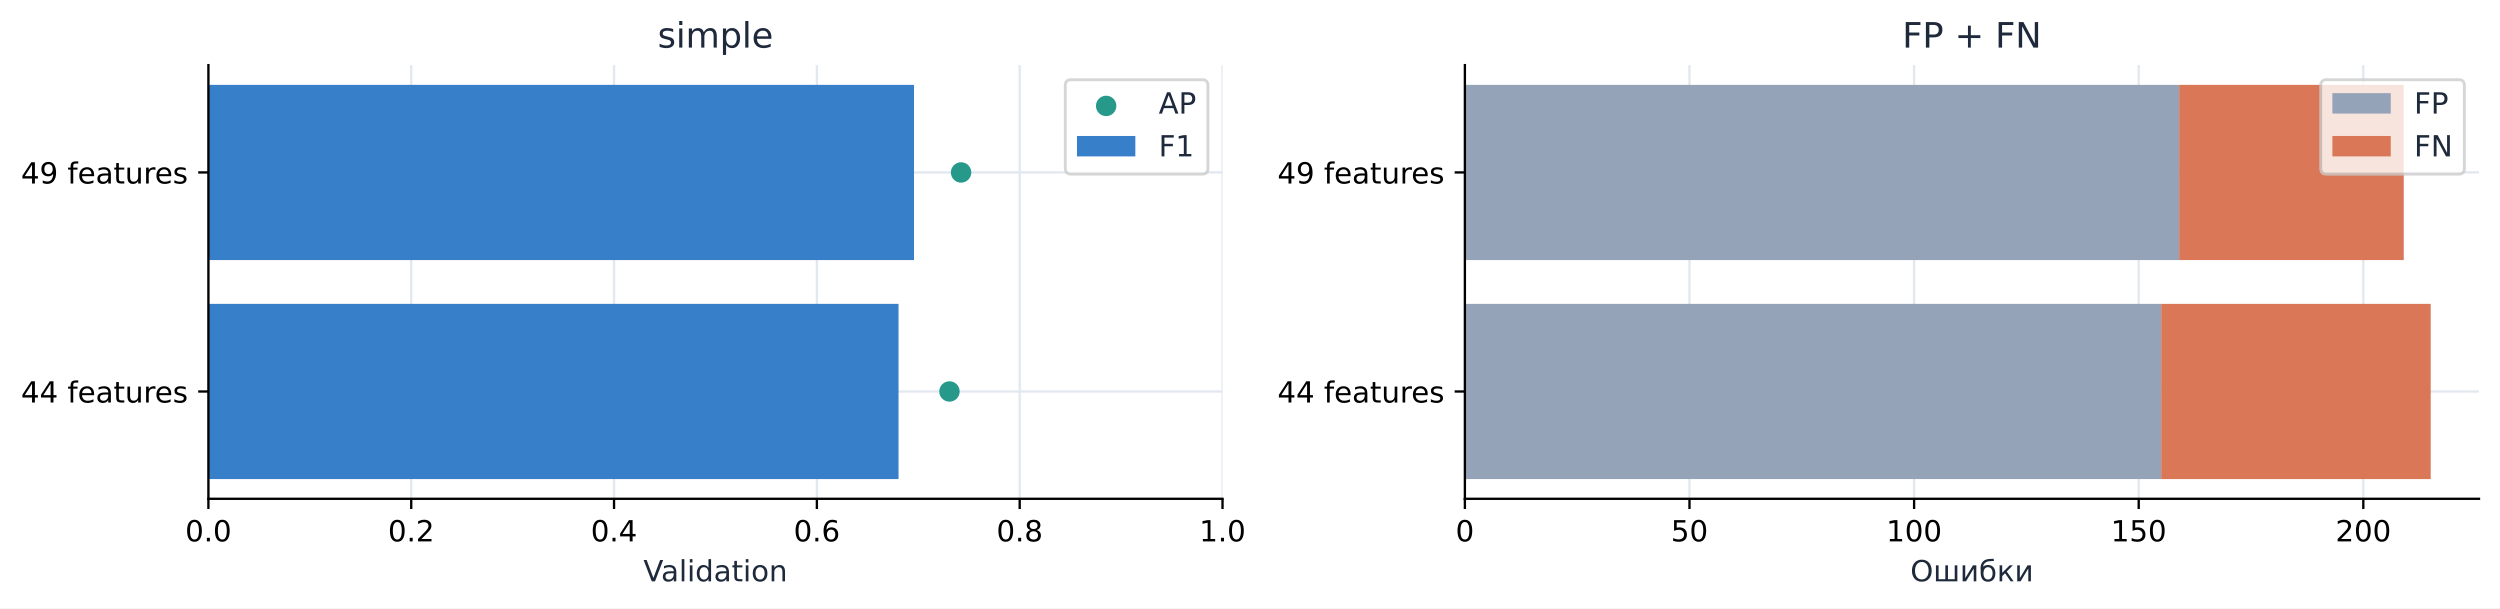
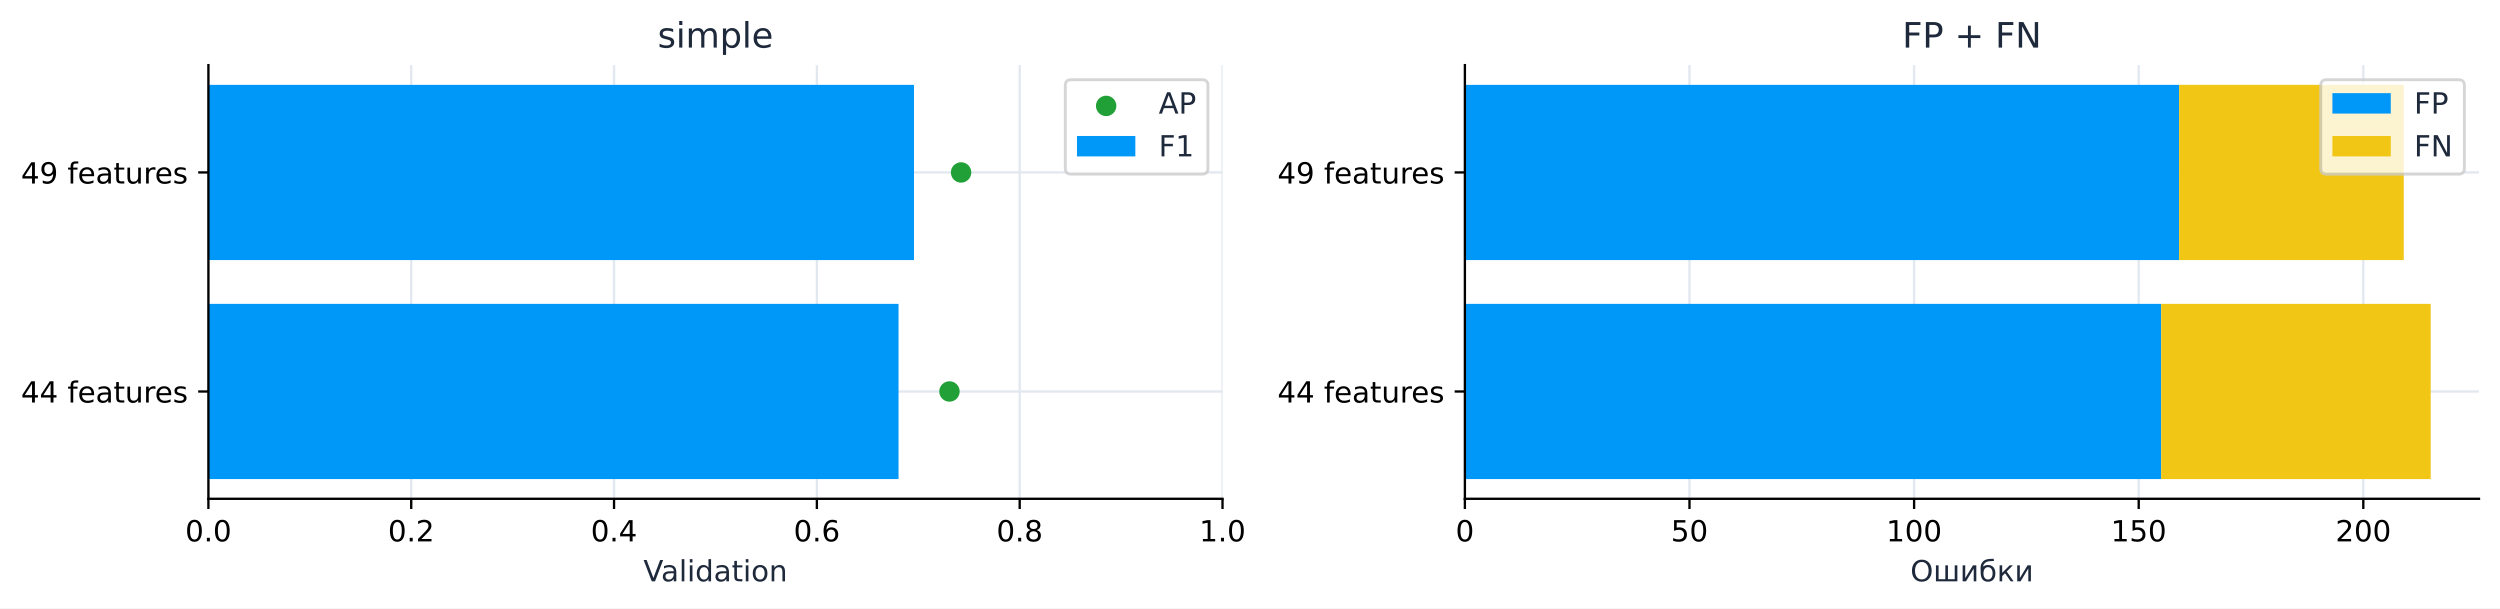
<svg xmlns="http://www.w3.org/2000/svg" xmlns:xlink="http://www.w3.org/1999/xlink" width="856.656pt" height="208.474pt" viewBox="0 0 856.656 208.474" version="1.1">
  <defs>
    <style type="text/css">*{stroke-linejoin: round; stroke-linecap: butt}</style>
  </defs>
  <g id="figure_1">
    <g id="patch_1">
      <path d="M 0 208.474 L 856.656 208.474 L 856.656 0 L 0 0 z " style="fill: #ffffff" />
    </g>
    <g id="axes_1">
      <g id="patch_2">
        <path d="M 71.411 170.918 L 418.909 170.918 L 418.909 22.318 L 71.411 22.318 z " style="fill: #ffffff" />
      </g>
      <g id="matplotlib.axis_1">
        <g id="xtick_1">
          <g id="line2d_1">
-             <path d="M 71.411 170.918 L 71.411 22.318 " clip-path="url(#p83255c971e)" style="fill: none; stroke: #e2e8f0; stroke-width: 0.8; stroke-linecap: square" />
+             <path d="M 71.411 170.918 L 71.411 22.318 " clip-path="url(#pd2bfc838ac)" style="fill: none; stroke: #e2e8f0; stroke-width: 0.8; stroke-linecap: square" />
          </g>
          <g id="line2d_2">
            <defs>
-               <path id="m214b850e9c" d="M 0 0 L 0 3.5 " style="stroke: #000000; stroke-width: 0.8" />
+               <path id="m2525413889" d="M 0 0 L 0 3.5 " style="stroke: #000000; stroke-width: 0.8" />
            </defs>
            <g>
-               <use xlink:href="#m214b850e9c" x="71.411" y="170.918" style="stroke: #000000; stroke-width: 0.8" />
+               <use xlink:href="#m2525413889" x="71.411" y="170.918" style="stroke: #000000; stroke-width: 0.8" />
            </g>
          </g>
          <g id="text_1">
            <text style="font-size: 10px; font-family: 'DejaVu Sans', 'Bitstream Vera Sans', 'Computer Modern Sans Serif', 'Lucida Grande', 'Verdana', 'Geneva', 'Lucid', 'Arial', 'Helvetica', 'Avant Garde', sans-serif; text-anchor: middle" x="71.411" y="185.517" transform="rotate(-0 71.41094 185.5166)">0.0</text>
          </g>
        </g>
        <g id="xtick_2">
          <g id="line2d_3">
-             <path d="M 140.91 170.918 L 140.91 22.318 " clip-path="url(#p83255c971e)" style="fill: none; stroke: #e2e8f0; stroke-width: 0.8; stroke-linecap: square" />
+             <path d="M 140.91 170.918 L 140.91 22.318 " clip-path="url(#pd2bfc838ac)" style="fill: none; stroke: #e2e8f0; stroke-width: 0.8; stroke-linecap: square" />
          </g>
          <g id="line2d_4">
            <g>
-               <use xlink:href="#m214b850e9c" x="140.91" y="170.918" style="stroke: #000000; stroke-width: 0.8" />
+               <use xlink:href="#m2525413889" x="140.91" y="170.918" style="stroke: #000000; stroke-width: 0.8" />
            </g>
          </g>
          <g id="text_2">
            <text style="font-size: 10px; font-family: 'DejaVu Sans', 'Bitstream Vera Sans', 'Computer Modern Sans Serif', 'Lucida Grande', 'Verdana', 'Geneva', 'Lucid', 'Arial', 'Helvetica', 'Avant Garde', sans-serif; text-anchor: middle" x="140.91" y="185.517" transform="rotate(-0 140.9105 185.5166)">0.2</text>
          </g>
        </g>
        <g id="xtick_3">
          <g id="line2d_5">
-             <path d="M 210.41 170.918 L 210.41 22.318 " clip-path="url(#p83255c971e)" style="fill: none; stroke: #e2e8f0; stroke-width: 0.8; stroke-linecap: square" />
+             <path d="M 210.41 170.918 L 210.41 22.318 " clip-path="url(#pd2bfc838ac)" style="fill: none; stroke: #e2e8f0; stroke-width: 0.8; stroke-linecap: square" />
          </g>
          <g id="line2d_6">
            <g>
-               <use xlink:href="#m214b850e9c" x="210.41" y="170.918" style="stroke: #000000; stroke-width: 0.8" />
+               <use xlink:href="#m2525413889" x="210.41" y="170.918" style="stroke: #000000; stroke-width: 0.8" />
            </g>
          </g>
          <g id="text_3">
            <text style="font-size: 10px; font-family: 'DejaVu Sans', 'Bitstream Vera Sans', 'Computer Modern Sans Serif', 'Lucida Grande', 'Verdana', 'Geneva', 'Lucid', 'Arial', 'Helvetica', 'Avant Garde', sans-serif; text-anchor: middle" x="210.41" y="185.517" transform="rotate(-0 210.41 185.5166)">0.4</text>
          </g>
        </g>
        <g id="xtick_4">
          <g id="line2d_7">
-             <path d="M 279.91 170.918 L 279.91 22.318 " clip-path="url(#p83255c971e)" style="fill: none; stroke: #e2e8f0; stroke-width: 0.8; stroke-linecap: square" />
+             <path d="M 279.91 170.918 L 279.91 22.318 " clip-path="url(#pd2bfc838ac)" style="fill: none; stroke: #e2e8f0; stroke-width: 0.8; stroke-linecap: square" />
          </g>
          <g id="line2d_8">
            <g>
-               <use xlink:href="#m214b850e9c" x="279.91" y="170.918" style="stroke: #000000; stroke-width: 0.8" />
+               <use xlink:href="#m2525413889" x="279.91" y="170.918" style="stroke: #000000; stroke-width: 0.8" />
            </g>
          </g>
          <g id="text_4">
            <text style="font-size: 10px; font-family: 'DejaVu Sans', 'Bitstream Vera Sans', 'Computer Modern Sans Serif', 'Lucida Grande', 'Verdana', 'Geneva', 'Lucid', 'Arial', 'Helvetica', 'Avant Garde', sans-serif; text-anchor: middle" x="279.91" y="185.517" transform="rotate(-0 279.9096 185.5166)">0.6</text>
          </g>
        </g>
        <g id="xtick_5">
          <g id="line2d_9">
-             <path d="M 349.409 170.918 L 349.409 22.318 " clip-path="url(#p83255c971e)" style="fill: none; stroke: #e2e8f0; stroke-width: 0.8; stroke-linecap: square" />
+             <path d="M 349.409 170.918 L 349.409 22.318 " clip-path="url(#pd2bfc838ac)" style="fill: none; stroke: #e2e8f0; stroke-width: 0.8; stroke-linecap: square" />
          </g>
          <g id="line2d_10">
            <g>
-               <use xlink:href="#m214b850e9c" x="349.409" y="170.918" style="stroke: #000000; stroke-width: 0.8" />
+               <use xlink:href="#m2525413889" x="349.409" y="170.918" style="stroke: #000000; stroke-width: 0.8" />
            </g>
          </g>
          <g id="text_5">
            <text style="font-size: 10px; font-family: 'DejaVu Sans', 'Bitstream Vera Sans', 'Computer Modern Sans Serif', 'Lucida Grande', 'Verdana', 'Geneva', 'Lucid', 'Arial', 'Helvetica', 'Avant Garde', sans-serif; text-anchor: middle" x="349.409" y="185.517" transform="rotate(-0 349.4091 185.5166)">0.8</text>
          </g>
        </g>
        <g id="xtick_6">
          <g id="line2d_11">
-             <path d="M 418.909 170.918 L 418.909 22.318 " clip-path="url(#p83255c971e)" style="fill: none; stroke: #e2e8f0; stroke-width: 0.8; stroke-linecap: square" />
+             <path d="M 418.909 170.918 L 418.909 22.318 " clip-path="url(#pd2bfc838ac)" style="fill: none; stroke: #e2e8f0; stroke-width: 0.8; stroke-linecap: square" />
          </g>
          <g id="line2d_12">
            <g>
-               <use xlink:href="#m214b850e9c" x="418.909" y="170.918" style="stroke: #000000; stroke-width: 0.8" />
+               <use xlink:href="#m2525413889" x="418.909" y="170.918" style="stroke: #000000; stroke-width: 0.8" />
            </g>
          </g>
          <g id="text_6">
            <text style="font-size: 10px; font-family: 'DejaVu Sans', 'Bitstream Vera Sans', 'Computer Modern Sans Serif', 'Lucida Grande', 'Verdana', 'Geneva', 'Lucid', 'Arial', 'Helvetica', 'Avant Garde', sans-serif; text-anchor: middle" x="418.909" y="185.517" transform="rotate(-0 418.9087 185.5166)">1.0</text>
          </g>
        </g>
        <g id="text_7">
          <text style="font-size: 10px; font-family: 'DejaVu Sans', 'Bitstream Vera Sans', 'Computer Modern Sans Serif', 'Lucida Grande', 'Verdana', 'Geneva', 'Lucid', 'Arial', 'Helvetica', 'Avant Garde', sans-serif; text-anchor: middle; fill: #1e293b" x="245.16" y="199.195" transform="rotate(-0 245.1598 199.1947)">Validation</text>
        </g>
      </g>
      <g id="matplotlib.axis_2">
        <g id="ytick_1">
          <g id="line2d_13">
-             <path d="M 71.411 134.143 L 418.909 134.143 " clip-path="url(#p83255c971e)" style="fill: none; stroke: #e2e8f0; stroke-width: 0.8; stroke-linecap: square" />
+             <path d="M 71.411 134.143 L 418.909 134.143 " clip-path="url(#pd2bfc838ac)" style="fill: none; stroke: #e2e8f0; stroke-width: 0.8; stroke-linecap: square" />
          </g>
          <g id="line2d_14">
            <defs>
-               <path id="mcf73e1ee2d" d="M 0 0 L -3.5 0 " style="stroke: #000000; stroke-width: 0.8" />
+               <path id="m42e5221860" d="M 0 0 L -3.5 0 " style="stroke: #000000; stroke-width: 0.8" />
            </defs>
            <g>
-               <use xlink:href="#mcf73e1ee2d" x="71.411" y="134.143" style="stroke: #000000; stroke-width: 0.8" />
+               <use xlink:href="#m42e5221860" x="71.411" y="134.143" style="stroke: #000000; stroke-width: 0.8" />
            </g>
          </g>
          <g id="text_8">
            <text style="font-size: 10px; font-family: 'DejaVu Sans', 'Bitstream Vera Sans', 'Computer Modern Sans Serif', 'Lucida Grande', 'Verdana', 'Geneva', 'Lucid', 'Arial', 'Helvetica', 'Avant Garde', sans-serif; text-anchor: end" x="64.411" y="137.943" transform="rotate(-0 64.41094 137.9426)">44 features</text>
          </g>
        </g>
        <g id="ytick_2">
          <g id="line2d_15">
-             <path d="M 71.411 59.093 L 418.909 59.093 " clip-path="url(#p83255c971e)" style="fill: none; stroke: #e2e8f0; stroke-width: 0.8; stroke-linecap: square" />
+             <path d="M 71.411 59.093 L 418.909 59.093 " clip-path="url(#pd2bfc838ac)" style="fill: none; stroke: #e2e8f0; stroke-width: 0.8; stroke-linecap: square" />
          </g>
          <g id="line2d_16">
            <g>
-               <use xlink:href="#mcf73e1ee2d" x="71.411" y="59.093" style="stroke: #000000; stroke-width: 0.8" />
+               <use xlink:href="#m42e5221860" x="71.411" y="59.093" style="stroke: #000000; stroke-width: 0.8" />
            </g>
          </g>
          <g id="text_9">
            <text style="font-size: 10px; font-family: 'DejaVu Sans', 'Bitstream Vera Sans', 'Computer Modern Sans Serif', 'Lucida Grande', 'Verdana', 'Geneva', 'Lucid', 'Arial', 'Helvetica', 'Avant Garde', sans-serif; text-anchor: end" x="64.411" y="62.892" transform="rotate(-0 64.41094 62.89209)">49 features</text>
          </g>
        </g>
      </g>
      <g id="patch_3">
-         <path d="M 71.411 164.164 L 307.895 164.164 L 307.895 104.123 L 71.411 104.123 z " clip-path="url(#p83255c971e)" style="fill: #377fc8" />
+         <path d="M 71.411 164.164 L 307.895 164.164 L 307.895 104.123 L 71.411 104.123 z " clip-path="url(#pd2bfc838ac)" style="fill: #0098f8" />
      </g>
      <g id="patch_4">
-         <path d="M 71.411 89.113 L 313.192 89.113 L 313.192 29.073 L 71.411 29.073 z " clip-path="url(#p83255c971e)" style="fill: #377fc8" />
+         <path d="M 71.411 89.113 L 313.192 89.113 L 313.192 29.073 L 71.411 29.073 z " clip-path="url(#pd2bfc838ac)" style="fill: #0098f8" />
      </g>
      <g id="patch_5">
        <path d="M 71.411 170.918 L 71.411 22.318 " style="fill: none; stroke: #000000; stroke-width: 0.8; stroke-linejoin: miter; stroke-linecap: square" />
      </g>
      <g id="patch_6">
        <path d="M 71.411 170.918 L 418.909 170.918 " style="fill: none; stroke: #000000; stroke-width: 0.8; stroke-linejoin: miter; stroke-linecap: square" />
      </g>
      <g id="PathCollection_1">
        <defs>
-           <path id="mf385882a28" d="M 0 3 C 0.796 3 1.559 2.684 2.121 2.121 C 2.684 1.559 3 0.796 3 0 C 3 -0.796 2.684 -1.559 2.121 -2.121 C 1.559 -2.684 0.796 -3 0 -3 C -0.796 -3 -1.559 -2.684 -2.121 -2.121 C -2.684 -1.559 -3 -0.796 -3 0 C -3 0.796 -2.684 1.559 -2.121 2.121 C -1.559 2.684 -0.796 3 0 3 z " style="stroke: #26998b" />
+           <path id="mfcdb65b474" d="M 0 3 C 0.796 3 1.559 2.684 2.121 2.121 C 2.684 1.559 3 0.796 3 0 C 3 -0.796 2.684 -1.559 2.121 -2.121 C 1.559 -2.684 0.796 -3 0 -3 C -0.796 -3 -1.559 -2.684 -2.121 -2.121 C -2.684 -1.559 -3 -0.796 -3 0 C -3 0.796 -2.684 1.559 -2.121 2.121 C -1.559 2.684 -0.796 3 0 3 z " style="stroke: #21a038" />
        </defs>
-         <g clip-path="url(#p83255c971e)">
-           <use xlink:href="#mf385882a28" x="325.346" y="134.143" style="fill: #26998b; stroke: #26998b" />
-           <use xlink:href="#mf385882a28" x="329.327" y="59.093" style="fill: #26998b; stroke: #26998b" />
+         <g clip-path="url(#pd2bfc838ac)">
+           <use xlink:href="#mfcdb65b474" x="325.346" y="134.143" style="fill: #21a038; stroke: #21a038" />
+           <use xlink:href="#mfcdb65b474" x="329.327" y="59.093" style="fill: #21a038; stroke: #21a038" />
        </g>
      </g>
      <g id="text_10">
        <text style="font-size: 12px; font-family: 'DejaVu Sans', 'Bitstream Vera Sans', 'Computer Modern Sans Serif', 'Lucida Grande', 'Verdana', 'Geneva', 'Lucid', 'Arial', 'Helvetica', 'Avant Garde', sans-serif; text-anchor: middle; fill: #1e293b" x="245.16" y="16.318" transform="rotate(-0 245.1598 16.31812)">simple</text>
      </g>
      <g id="legend_1">
        <g id="patch_7">
          <path d="M 367.038 59.674 L 411.909 59.674 Q 413.909 59.674 413.909 57.674 L 413.909 29.318 Q 413.909 27.318 411.909 27.318 L 367.038 27.318 Q 365.038 27.318 365.038 29.318 L 365.038 57.674 Q 365.038 59.674 367.038 59.674 z " style="fill: #ffffff; opacity: 0.8; stroke: #cccccc; stroke-linejoin: miter" />
        </g>
        <g id="PathCollection_2">
          <g>
-             <use xlink:href="#mf385882a28" x="379.038" y="36.292" style="fill: #26998b; stroke: #26998b" />
+             <use xlink:href="#mfcdb65b474" x="379.038" y="36.292" style="fill: #21a038; stroke: #21a038" />
          </g>
        </g>
        <g id="text_11">
          <text style="font-size: 10px; font-family: 'DejaVu Sans', 'Bitstream Vera Sans', 'Computer Modern Sans Serif', 'Lucida Grande', 'Verdana', 'Geneva', 'Lucid', 'Arial', 'Helvetica', 'Avant Garde', sans-serif; text-anchor: start; fill: #1e293b" x="397.038" y="38.917" transform="rotate(-0 397.0384 38.91656)">AP</text>
        </g>
        <g id="patch_8">
-           <path d="M 369.038 53.595 L 389.038 53.595 L 389.038 46.595 L 369.038 46.595 z " style="fill: #377fc8" />
+           <path d="M 369.038 53.595 L 389.038 53.595 L 389.038 46.595 L 369.038 46.595 z " style="fill: #0098f8" />
        </g>
        <g id="text_12">
          <text style="font-size: 10px; font-family: 'DejaVu Sans', 'Bitstream Vera Sans', 'Computer Modern Sans Serif', 'Lucida Grande', 'Verdana', 'Geneva', 'Lucid', 'Arial', 'Helvetica', 'Avant Garde', sans-serif; text-anchor: start; fill: #1e293b" x="397.038" y="53.595" transform="rotate(-0 397.0384 53.59469)">F1</text>
        </g>
      </g>
    </g>
    <g id="axes_2">
      <g id="patch_9">
        <path d="M 501.959 170.918 L 849.456 170.918 L 849.456 22.318 L 501.959 22.318 z " style="fill: #ffffff" />
      </g>
      <g id="matplotlib.axis_3">
        <g id="xtick_7">
          <g id="line2d_17">
-             <path d="M 501.959 170.918 L 501.959 22.318 " clip-path="url(#p065692cb38)" style="fill: none; stroke: #e2e8f0; stroke-width: 0.8; stroke-linecap: square" />
+             <path d="M 501.959 170.918 L 501.959 22.318 " clip-path="url(#p032a4d945f)" style="fill: none; stroke: #e2e8f0; stroke-width: 0.8; stroke-linecap: square" />
          </g>
          <g id="line2d_18">
            <g>
-               <use xlink:href="#m214b850e9c" x="501.959" y="170.918" style="stroke: #000000; stroke-width: 0.8" />
+               <use xlink:href="#m2525413889" x="501.959" y="170.918" style="stroke: #000000; stroke-width: 0.8" />
            </g>
          </g>
          <g id="text_13">
            <text style="font-size: 10px; font-family: 'DejaVu Sans', 'Bitstream Vera Sans', 'Computer Modern Sans Serif', 'Lucida Grande', 'Verdana', 'Geneva', 'Lucid', 'Arial', 'Helvetica', 'Avant Garde', sans-serif; text-anchor: middle" x="501.959" y="185.517" transform="rotate(-0 501.9587 185.5166)">0</text>
          </g>
        </g>
        <g id="xtick_8">
          <g id="line2d_19">
-             <path d="M 578.924 170.918 L 578.924 22.318 " clip-path="url(#p065692cb38)" style="fill: none; stroke: #e2e8f0; stroke-width: 0.8; stroke-linecap: square" />
+             <path d="M 578.924 170.918 L 578.924 22.318 " clip-path="url(#p032a4d945f)" style="fill: none; stroke: #e2e8f0; stroke-width: 0.8; stroke-linecap: square" />
          </g>
          <g id="line2d_20">
            <g>
-               <use xlink:href="#m214b850e9c" x="578.924" y="170.918" style="stroke: #000000; stroke-width: 0.8" />
+               <use xlink:href="#m2525413889" x="578.924" y="170.918" style="stroke: #000000; stroke-width: 0.8" />
            </g>
          </g>
          <g id="text_14">
            <text style="font-size: 10px; font-family: 'DejaVu Sans', 'Bitstream Vera Sans', 'Computer Modern Sans Serif', 'Lucida Grande', 'Verdana', 'Geneva', 'Lucid', 'Arial', 'Helvetica', 'Avant Garde', sans-serif; text-anchor: middle" x="578.924" y="185.517" transform="rotate(-0 578.9238 185.5166)">50</text>
          </g>
        </g>
        <g id="xtick_9">
          <g id="line2d_21">
-             <path d="M 655.889 170.918 L 655.889 22.318 " clip-path="url(#p065692cb38)" style="fill: none; stroke: #e2e8f0; stroke-width: 0.8; stroke-linecap: square" />
+             <path d="M 655.889 170.918 L 655.889 22.318 " clip-path="url(#p032a4d945f)" style="fill: none; stroke: #e2e8f0; stroke-width: 0.8; stroke-linecap: square" />
          </g>
          <g id="line2d_22">
            <g>
-               <use xlink:href="#m214b850e9c" x="655.889" y="170.918" style="stroke: #000000; stroke-width: 0.8" />
+               <use xlink:href="#m2525413889" x="655.889" y="170.918" style="stroke: #000000; stroke-width: 0.8" />
            </g>
          </g>
          <g id="text_15">
            <text style="font-size: 10px; font-family: 'DejaVu Sans', 'Bitstream Vera Sans', 'Computer Modern Sans Serif', 'Lucida Grande', 'Verdana', 'Geneva', 'Lucid', 'Arial', 'Helvetica', 'Avant Garde', sans-serif; text-anchor: middle" x="655.889" y="185.517" transform="rotate(-0 655.889 185.5166)">100</text>
          </g>
        </g>
        <g id="xtick_10">
          <g id="line2d_23">
-             <path d="M 732.854 170.918 L 732.854 22.318 " clip-path="url(#p065692cb38)" style="fill: none; stroke: #e2e8f0; stroke-width: 0.8; stroke-linecap: square" />
+             <path d="M 732.854 170.918 L 732.854 22.318 " clip-path="url(#p032a4d945f)" style="fill: none; stroke: #e2e8f0; stroke-width: 0.8; stroke-linecap: square" />
          </g>
          <g id="line2d_24">
            <g>
-               <use xlink:href="#m214b850e9c" x="732.854" y="170.918" style="stroke: #000000; stroke-width: 0.8" />
+               <use xlink:href="#m2525413889" x="732.854" y="170.918" style="stroke: #000000; stroke-width: 0.8" />
            </g>
          </g>
          <g id="text_16">
            <text style="font-size: 10px; font-family: 'DejaVu Sans', 'Bitstream Vera Sans', 'Computer Modern Sans Serif', 'Lucida Grande', 'Verdana', 'Geneva', 'Lucid', 'Arial', 'Helvetica', 'Avant Garde', sans-serif; text-anchor: middle" x="732.854" y="185.517" transform="rotate(-0 732.8542 185.5166)">150</text>
          </g>
        </g>
        <g id="xtick_11">
          <g id="line2d_25">
-             <path d="M 809.819 170.918 L 809.819 22.318 " clip-path="url(#p065692cb38)" style="fill: none; stroke: #e2e8f0; stroke-width: 0.8; stroke-linecap: square" />
+             <path d="M 809.819 170.918 L 809.819 22.318 " clip-path="url(#p032a4d945f)" style="fill: none; stroke: #e2e8f0; stroke-width: 0.8; stroke-linecap: square" />
          </g>
          <g id="line2d_26">
            <g>
-               <use xlink:href="#m214b850e9c" x="809.819" y="170.918" style="stroke: #000000; stroke-width: 0.8" />
+               <use xlink:href="#m2525413889" x="809.819" y="170.918" style="stroke: #000000; stroke-width: 0.8" />
            </g>
          </g>
          <g id="text_17">
            <text style="font-size: 10px; font-family: 'DejaVu Sans', 'Bitstream Vera Sans', 'Computer Modern Sans Serif', 'Lucida Grande', 'Verdana', 'Geneva', 'Lucid', 'Arial', 'Helvetica', 'Avant Garde', sans-serif; text-anchor: middle" x="809.819" y="185.517" transform="rotate(-0 809.8193 185.5166)">200</text>
          </g>
        </g>
        <g id="text_18">
          <text style="font-size: 10px; font-family: 'DejaVu Sans', 'Bitstream Vera Sans', 'Computer Modern Sans Serif', 'Lucida Grande', 'Verdana', 'Geneva', 'Lucid', 'Arial', 'Helvetica', 'Avant Garde', sans-serif; text-anchor: middle; fill: #1e293b" x="675.708" y="199.195" transform="rotate(-0 675.7075 199.1947)">Ошибки</text>
        </g>
      </g>
      <g id="matplotlib.axis_4">
        <g id="ytick_3">
          <g id="line2d_27">
-             <path d="M 501.959 134.143 L 849.456 134.143 " clip-path="url(#p065692cb38)" style="fill: none; stroke: #e2e8f0; stroke-width: 0.8; stroke-linecap: square" />
+             <path d="M 501.959 134.143 L 849.456 134.143 " clip-path="url(#p032a4d945f)" style="fill: none; stroke: #e2e8f0; stroke-width: 0.8; stroke-linecap: square" />
          </g>
          <g id="line2d_28">
            <g>
-               <use xlink:href="#mcf73e1ee2d" x="501.959" y="134.143" style="stroke: #000000; stroke-width: 0.8" />
+               <use xlink:href="#m42e5221860" x="501.959" y="134.143" style="stroke: #000000; stroke-width: 0.8" />
            </g>
          </g>
          <g id="text_19">
            <text style="font-size: 10px; font-family: 'DejaVu Sans', 'Bitstream Vera Sans', 'Computer Modern Sans Serif', 'Lucida Grande', 'Verdana', 'Geneva', 'Lucid', 'Arial', 'Helvetica', 'Avant Garde', sans-serif; text-anchor: end" x="494.959" y="137.943" transform="rotate(-0 494.9587 137.9426)">44 features</text>
          </g>
        </g>
        <g id="ytick_4">
          <g id="line2d_29">
-             <path d="M 501.959 59.093 L 849.456 59.093 " clip-path="url(#p065692cb38)" style="fill: none; stroke: #e2e8f0; stroke-width: 0.8; stroke-linecap: square" />
+             <path d="M 501.959 59.093 L 849.456 59.093 " clip-path="url(#p032a4d945f)" style="fill: none; stroke: #e2e8f0; stroke-width: 0.8; stroke-linecap: square" />
          </g>
          <g id="line2d_30">
            <g>
-               <use xlink:href="#mcf73e1ee2d" x="501.959" y="59.093" style="stroke: #000000; stroke-width: 0.8" />
+               <use xlink:href="#m42e5221860" x="501.959" y="59.093" style="stroke: #000000; stroke-width: 0.8" />
            </g>
          </g>
          <g id="text_20">
            <text style="font-size: 10px; font-family: 'DejaVu Sans', 'Bitstream Vera Sans', 'Computer Modern Sans Serif', 'Lucida Grande', 'Verdana', 'Geneva', 'Lucid', 'Arial', 'Helvetica', 'Avant Garde', sans-serif; text-anchor: end" x="494.959" y="62.892" transform="rotate(-0 494.9587 62.89209)">49 features</text>
          </g>
        </g>
      </g>
      <g id="patch_10">
-         <path d="M 501.959 164.164 L 740.551 164.164 L 740.551 104.123 L 501.959 104.123 z " clip-path="url(#p065692cb38)" style="fill: #94a3b8" />
+         <path d="M 501.959 164.164 L 740.551 164.164 L 740.551 104.123 L 501.959 104.123 z " clip-path="url(#p032a4d945f)" style="fill: #0098f8" />
      </g>
      <g id="patch_11">
-         <path d="M 501.959 89.113 L 746.708 89.113 L 746.708 29.073 L 501.959 29.073 z " clip-path="url(#p065692cb38)" style="fill: #94a3b8" />
+         <path d="M 501.959 89.113 L 746.708 89.113 L 746.708 29.073 L 501.959 29.073 z " clip-path="url(#p032a4d945f)" style="fill: #0098f8" />
      </g>
      <g id="patch_12">
-         <path d="M 740.551 164.164 L 832.909 164.164 L 832.909 104.123 L 740.551 104.123 z " clip-path="url(#p065692cb38)" style="fill: #d97757" />
+         <path d="M 740.551 164.164 L 832.909 164.164 L 832.909 104.123 L 740.551 104.123 z " clip-path="url(#p032a4d945f)" style="fill: #f2c614" />
      </g>
      <g id="patch_13">
-         <path d="M 746.708 89.113 L 823.673 89.113 L 823.673 29.073 L 746.708 29.073 z " clip-path="url(#p065692cb38)" style="fill: #d97757" />
+         <path d="M 746.708 89.113 L 823.673 89.113 L 823.673 29.073 L 746.708 29.073 z " clip-path="url(#p032a4d945f)" style="fill: #f2c614" />
      </g>
      <g id="patch_14">
        <path d="M 501.959 170.918 L 501.959 22.318 " style="fill: none; stroke: #000000; stroke-width: 0.8; stroke-linejoin: miter; stroke-linecap: square" />
      </g>
      <g id="patch_15">
        <path d="M 501.959 170.918 L 849.456 170.918 " style="fill: none; stroke: #000000; stroke-width: 0.8; stroke-linejoin: miter; stroke-linecap: square" />
      </g>
      <g id="text_21">
        <text style="font-size: 12px; font-family: 'DejaVu Sans', 'Bitstream Vera Sans', 'Computer Modern Sans Serif', 'Lucida Grande', 'Verdana', 'Geneva', 'Lucid', 'Arial', 'Helvetica', 'Avant Garde', sans-serif; text-anchor: middle; fill: #1e293b" x="675.708" y="16.318" transform="rotate(-0 675.7075 16.31812)">FP + FN</text>
      </g>
      <g id="legend_2">
        <g id="patch_16">
          <path d="M 797.224 59.674 L 842.456 59.674 Q 844.456 59.674 844.456 57.674 L 844.456 29.318 Q 844.456 27.318 842.456 27.318 L 797.224 27.318 Q 795.224 27.318 795.224 29.318 L 795.224 57.674 Q 795.224 59.674 797.224 59.674 z " style="fill: #ffffff; opacity: 0.8; stroke: #cccccc; stroke-linejoin: miter" />
        </g>
        <g id="patch_17">
-           <path d="M 799.224 38.917 L 819.224 38.917 L 819.224 31.917 L 799.224 31.917 z " style="fill: #94a3b8" />
+           <path d="M 799.224 38.917 L 819.224 38.917 L 819.224 31.917 L 799.224 31.917 z " style="fill: #0098f8" />
        </g>
        <g id="text_22">
          <text style="font-size: 10px; font-family: 'DejaVu Sans', 'Bitstream Vera Sans', 'Computer Modern Sans Serif', 'Lucida Grande', 'Verdana', 'Geneva', 'Lucid', 'Arial', 'Helvetica', 'Avant Garde', sans-serif; text-anchor: start; fill: #1e293b" x="827.224" y="38.917" transform="rotate(-0 827.2236 38.91656)">FP</text>
        </g>
        <g id="patch_18">
-           <path d="M 799.224 53.595 L 819.224 53.595 L 819.224 46.595 L 799.224 46.595 z " style="fill: #d97757" />
+           <path d="M 799.224 53.595 L 819.224 53.595 L 819.224 46.595 L 799.224 46.595 z " style="fill: #f2c614" />
        </g>
        <g id="text_23">
          <text style="font-size: 10px; font-family: 'DejaVu Sans', 'Bitstream Vera Sans', 'Computer Modern Sans Serif', 'Lucida Grande', 'Verdana', 'Geneva', 'Lucid', 'Arial', 'Helvetica', 'Avant Garde', sans-serif; text-anchor: start; fill: #1e293b" x="827.224" y="53.595" transform="rotate(-0 827.2236 53.59469)">FN</text>
        </g>
      </g>
    </g>
  </g>
  <defs>
-     <clipPath id="p83255c971e">
+     <clipPath id="pd2bfc838ac">
      <rect x="71.411" y="22.318" width="347.498" height="148.6" />
    </clipPath>
-     <clipPath id="p065692cb38">
+     <clipPath id="p032a4d945f">
      <rect x="501.959" y="22.318" width="347.498" height="148.6" />
    </clipPath>
  </defs>
</svg>
